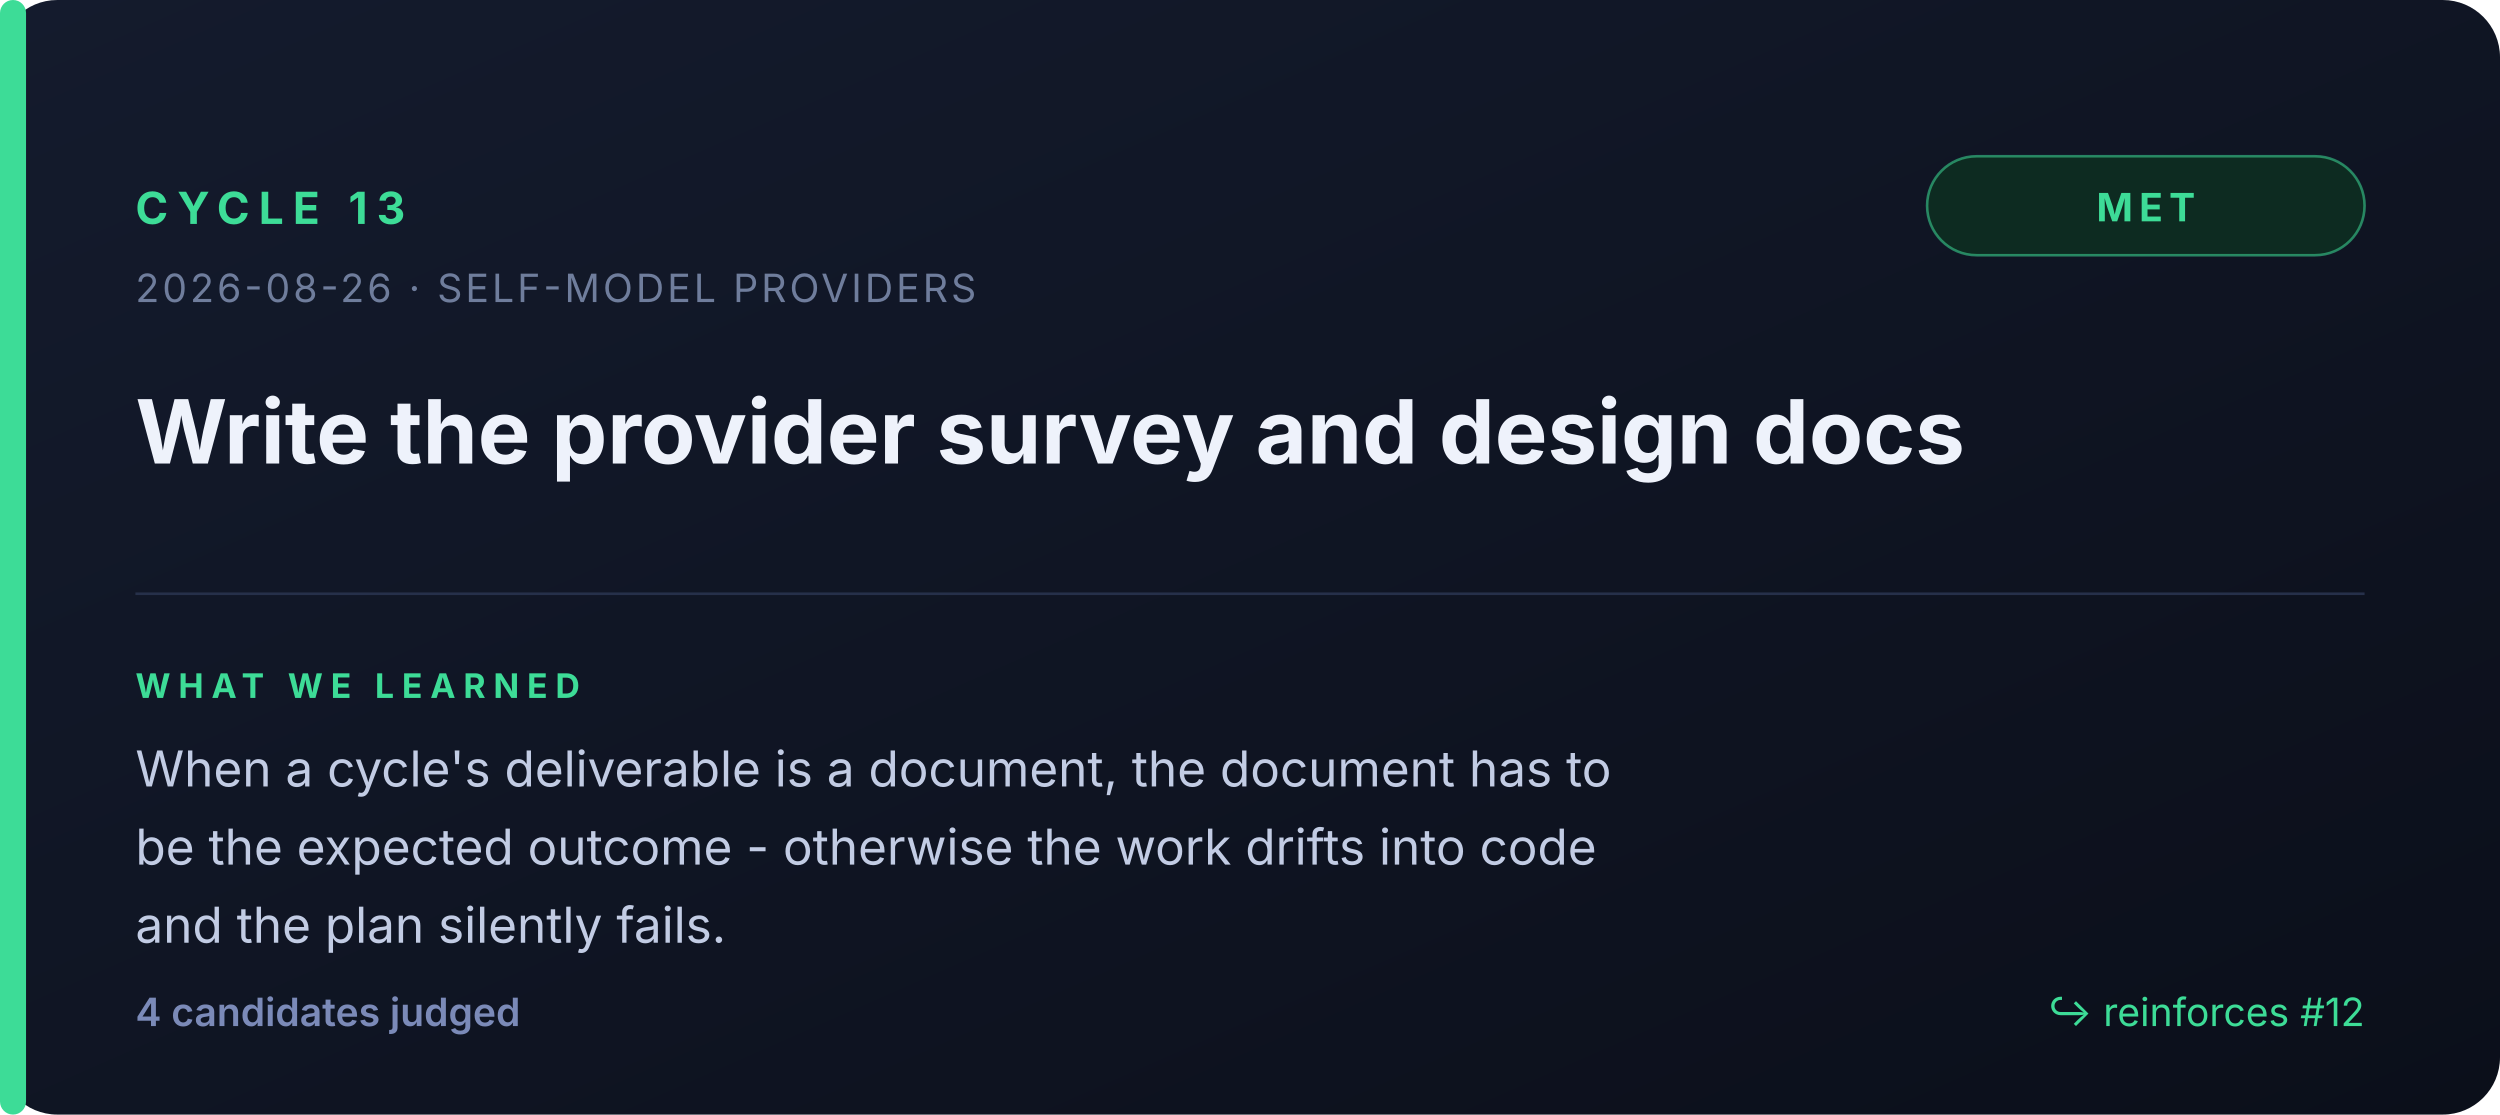
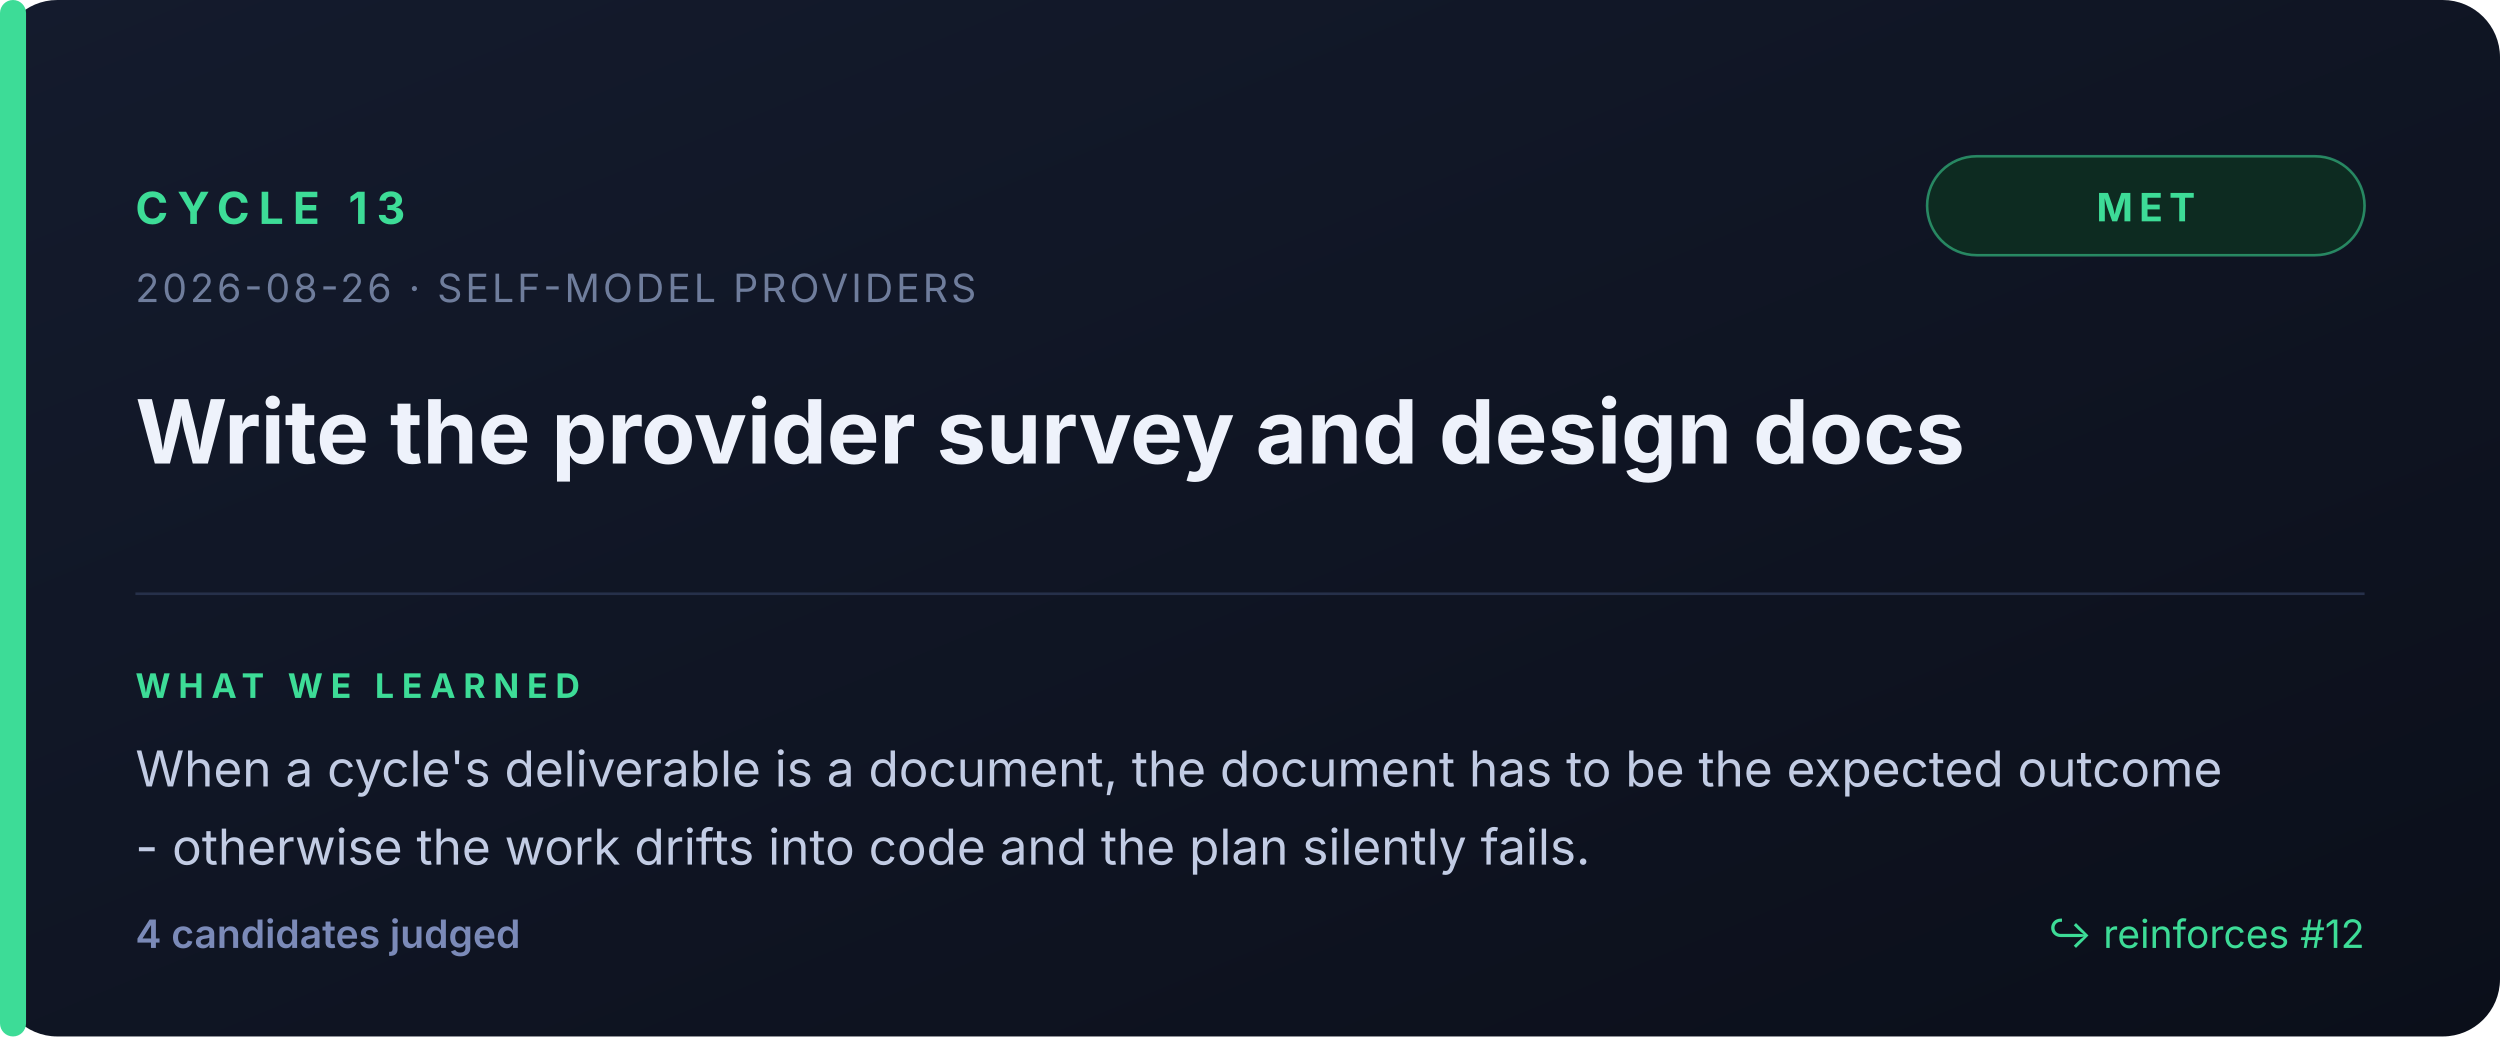
- <svg xmlns="http://www.w3.org/2000/svg" viewBox="0 0 960 428" width="960" height="428" font-family="Inter, Segoe UI, Helvetica, Arial, sans-serif" role="img" aria-label="PDSA cycle 13: Write the provider survey and design docs">
+ <svg xmlns="http://www.w3.org/2000/svg" viewBox="0 0 960 398" width="960" height="398" font-family="Inter, Segoe UI, Helvetica, Arial, sans-serif" role="img" aria-label="PDSA cycle 13: Write the provider survey and design docs">
  <defs>
    <linearGradient id="bg" x1="0" y1="0" x2="1" y2="1">
      <stop offset="0%" stop-color="#141b2d" />
      <stop offset="100%" stop-color="#0b0f1a" />
    </linearGradient>
  </defs>
-   <rect width="960" height="428" rx="22" fill="url(#bg)" />
-   <rect width="10" height="428" rx="5" fill="#3ddc97" />
+   <rect width="960" height="398" rx="22" fill="url(#bg)" />
+   <rect width="10" height="398" rx="5" fill="#3ddc97" />
  <text x="52" y="86" fill="#3ddc97" font-size="17" font-weight="700" letter-spacing="3.5">CYCLE 13</text>
  <text x="52" y="116" fill="#6f7d9c" font-size="15" letter-spacing="1.2">2026-08-26 · SELF-MODEL PROVIDERS</text>
  <rect x="740" y="60" width="168" height="38" rx="19" fill="#0d2b21" stroke="#3ddc97" stroke-opacity="0.55" />
  <text x="824" y="85" fill="#3ddc97" font-size="15" font-weight="700" letter-spacing="2.4" text-anchor="middle">MET</text>
  <text x="52" y="178" fill="#eef2fb" font-size="34" font-weight="700">Write the provider survey and design docs</text>
  <line x1="52" y1="228" x2="908" y2="228" stroke="#26304a" stroke-width="1" />
  <text x="52" y="268" fill="#3ddc97" font-size="13" font-weight="700" letter-spacing="3">WHAT WE LEARNED</text>
-   <text x="52" y="302" fill="#c2ccE4" font-size="19">When a cycle's deliverable is a document, the document has to</text>
-   <text x="52" y="332" fill="#c2ccE4" font-size="19">be the expected outcome - otherwise the work drifts into code</text>
-   <text x="52" y="362" fill="#c2ccE4" font-size="19">and the plan silently fails.</text>
-   <text x="52" y="394" fill="#7b8ab8" font-size="15" font-weight="600">4 candidates judged</text>
-   <text x="908" y="394" fill="#3ddc97" font-size="15" text-anchor="end">↪ reinforces #12</text>
+   <text x="52" y="302" fill="#c2ccE4" font-size="19">When a cycle's deliverable is a document, the document has to be the expected outcome</text>
+   <text x="52" y="332" fill="#c2ccE4" font-size="19">- otherwise the work drifts into code and the plan silently fails.</text>
+   <text x="52" y="364" fill="#7b8ab8" font-size="15" font-weight="600">4 candidates judged</text>
+   <text x="908" y="364" fill="#3ddc97" font-size="15" text-anchor="end">↪ reinforces #12</text>
</svg>
